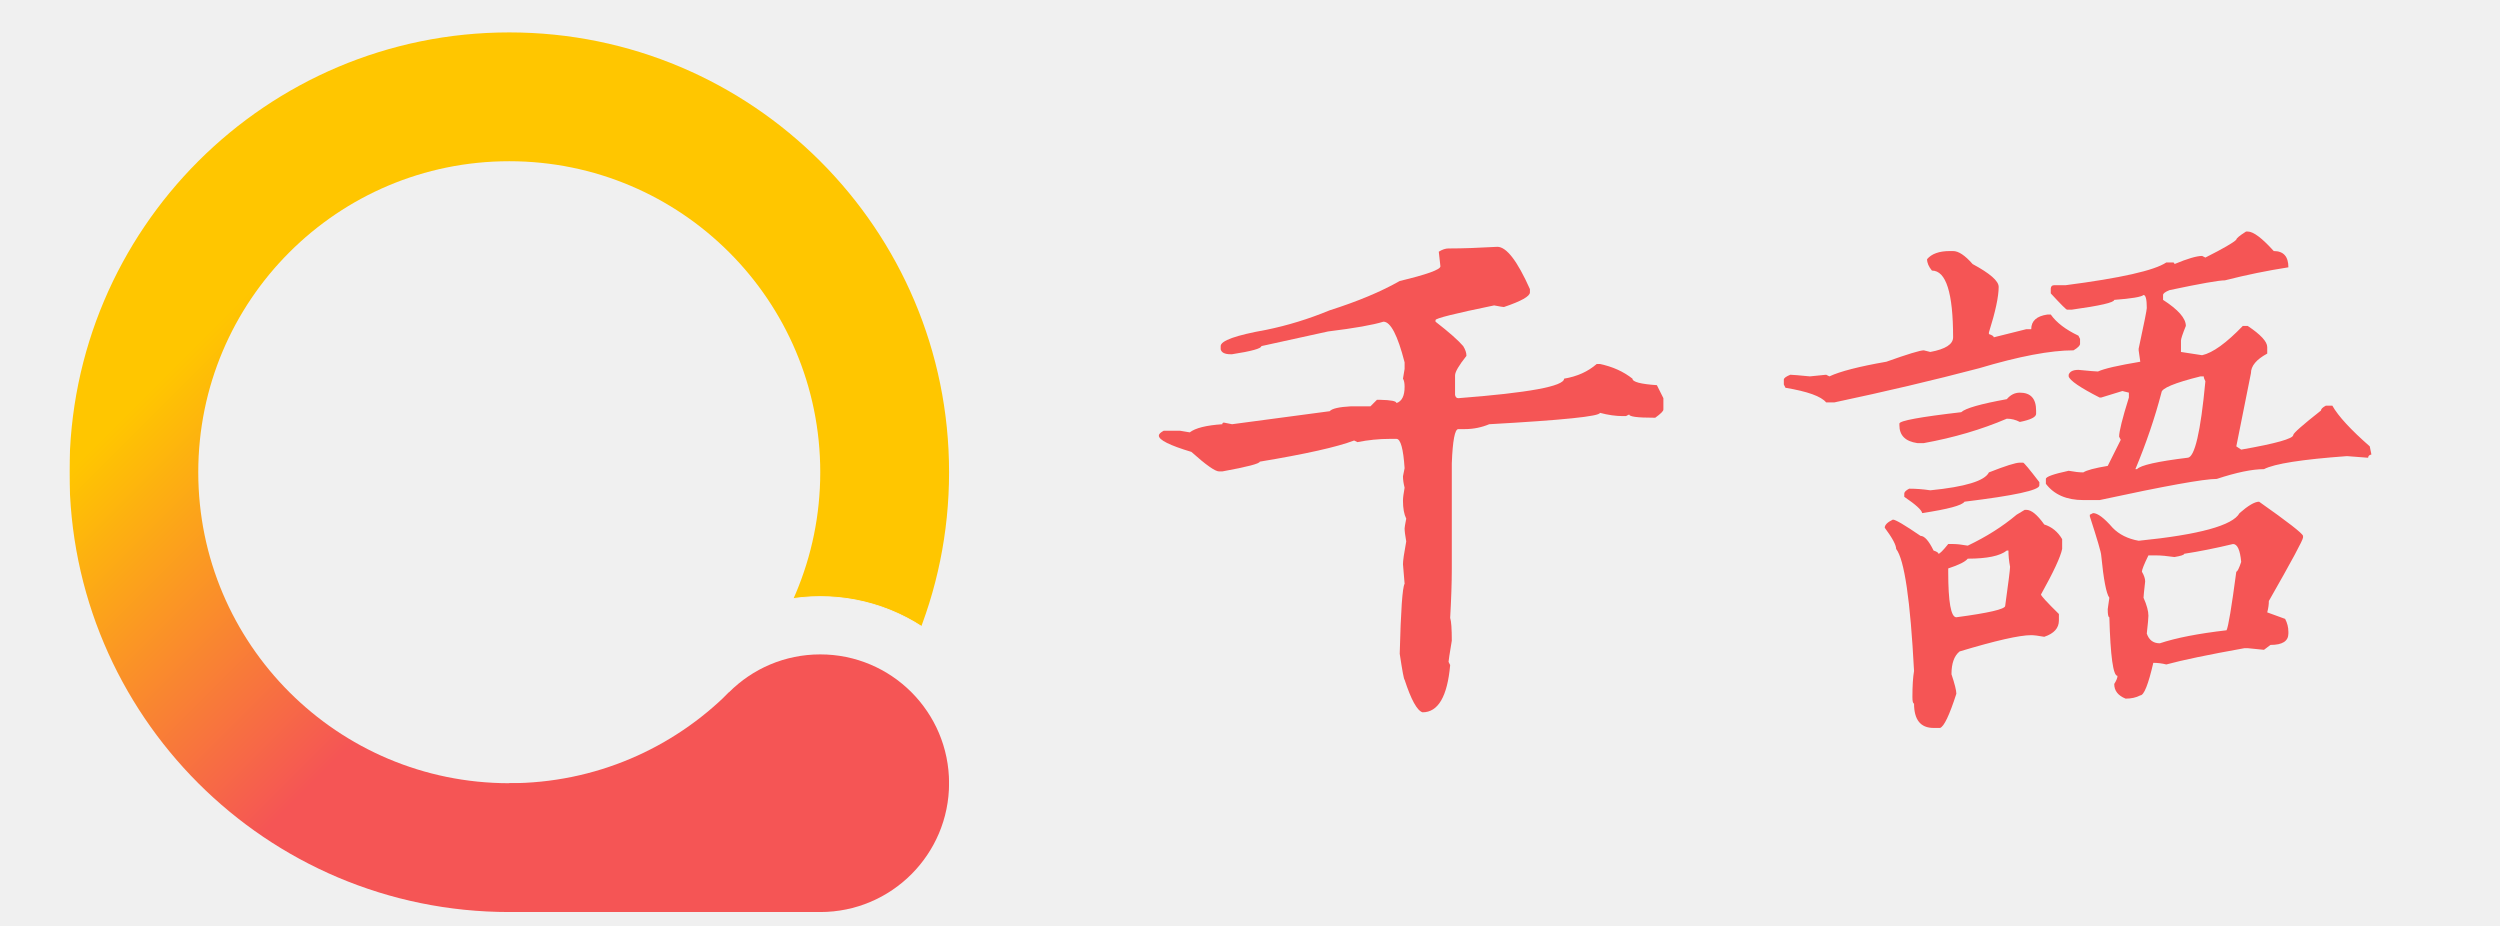
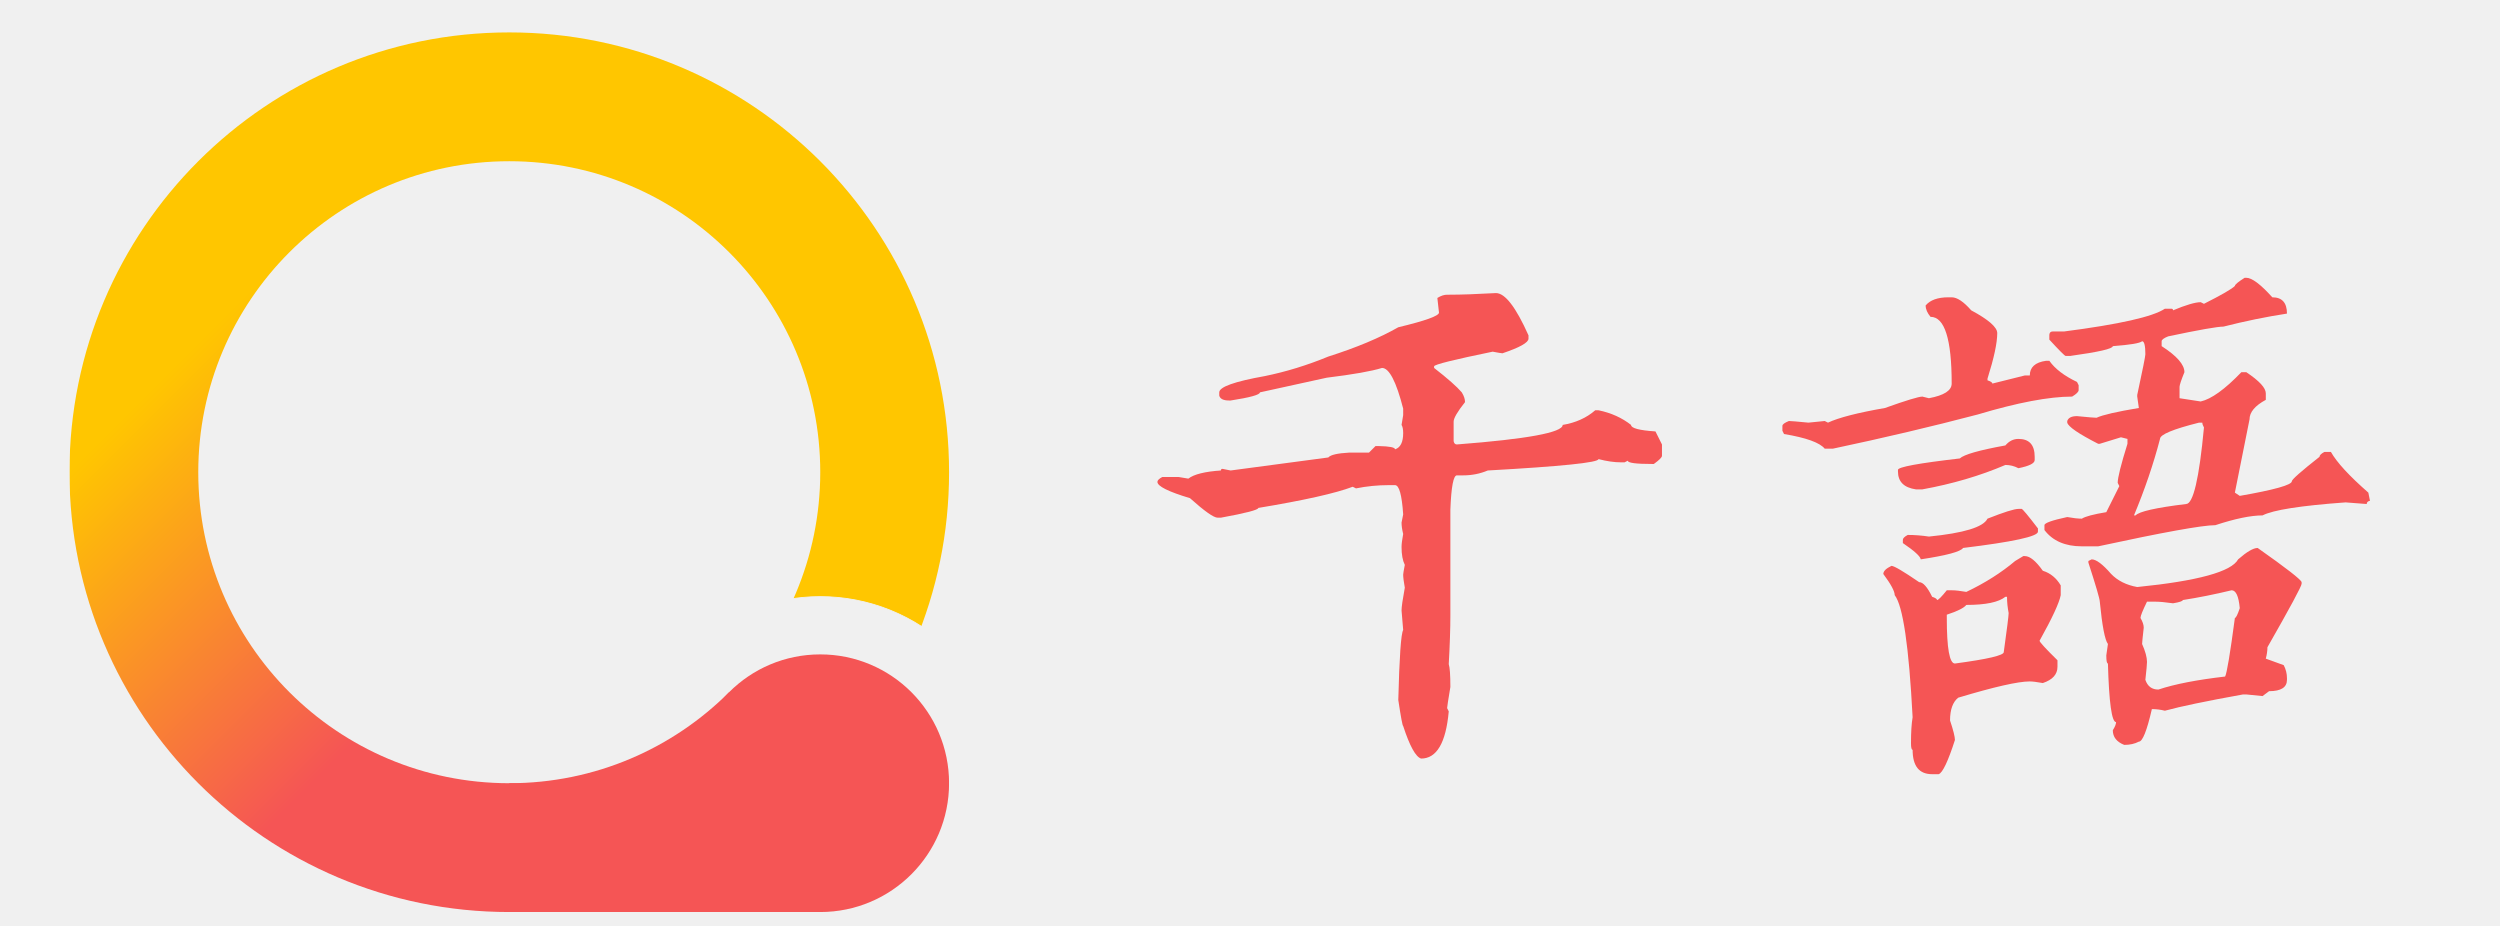
<svg xmlns="http://www.w3.org/2000/svg" width="1080px" height="400px" viewBox="0 0 1080 400" version="1.1">
  <defs>
    <linearGradient x1="0" x2="1" id="G" gradientTransform="rotate(45)">
      <stop offset="0" stop-color="#FFC600" />
      <stop offset="0.35" stop-color="#FFC600" />
      <stop offset="0.8" stop-color="#F55555" />
      <stop offset="1" stop-color="#F55555" />
    </linearGradient>
    <mask id="p1">
      <circle fill="white" cx="0" cy="0" r="500" />
      <circle fill="black" cx="0" cy="0" r="353.553" />
      <path stroke="black" fill="black" d="M 203.553 203.553 A 150 150 1 0 1 503.553 503.553 Z" />
      <rect fill="white" x="0" y="353.553" width="353.553" height="146.447" />
      <circle fill="white" cx="353.553" cy="353.553" r="146.447" />
    </mask>
  </defs>
  <g transform="translate(220, 204) scale(0.38)">
    <g mask="url(#p1)">
      <rect x="-500" y="-500" width="1000" height="1000" fill="url(#G)" />
      <rect x="-500" y="-500" width="1000" height="500" fill="#FFC600" transform="rotate(30) translate(0, -36)" />
    </g>
  </g>
-   <g stroke="none" transform="translate(500, 100) scale(0.8)" stroke-width="1" fill="none" fill-rule="evenodd">
-     <g id="千语" transform="translate(0.769531, 0.019531)" fill="#F55555" fill-rule="nonzero">
+   <g stroke="none" transform="translate(500, 120) scale(0.8)" stroke-width="1" fill="none" fill-rule="evenodd">
+     <g id="千语" fill="#F55555" fill-rule="nonzero">
      <path d="M182.812,8.262 C187.734,8.262 193.594,15.879 200.391,31.113 L200.391,32.871 C200.391,34.98 195.703,37.617 186.328,40.781 C185.859,40.781 184.102,40.488 181.055,39.902 C159.961,44.238 149.414,46.875 149.414,47.812 L149.414,48.691 C156.797,54.434 161.777,58.828 164.355,61.875 C165.527,63.75 166.113,65.508 166.113,67.148 C162.012,72.305 159.961,75.82 159.961,77.695 L159.961,88.242 C160.195,89.414 160.781,90 161.719,90 C199.805,87.07 218.848,83.555 218.848,79.453 C225.879,78.281 231.738,75.645 236.426,71.543 L238.184,71.543 C244.98,72.949 250.84,75.586 255.762,79.453 C255.762,81.211 260.156,82.383 268.945,82.969 L272.461,90 L272.461,96.152 C272.461,96.973 270.996,98.438 268.066,100.547 L267.188,100.547 C258.398,100.547 254.004,99.961 254.004,98.789 L252.246,99.668 L250.488,99.668 C246.738,99.668 242.637,99.082 238.184,97.91 C238.184,99.785 218.262,101.836 178.418,104.062 C174.199,105.82 169.805,106.699 165.234,106.699 L161.719,106.699 C159.844,106.699 158.672,112.852 158.203,125.156 L158.203,182.285 C158.203,189.434 157.91,198.223 157.324,208.652 C157.91,210.41 158.203,214.512 158.203,220.957 C157.031,227.988 156.445,231.797 156.445,232.383 L157.324,234.141 C155.801,251.133 150.82,259.629 142.383,259.629 C139.453,258.691 136.23,252.832 132.715,242.051 C132.363,242.051 131.484,237.363 130.078,227.988 C130.664,204.785 131.543,192.188 132.715,190.195 L131.836,179.648 C131.836,177.773 132.422,173.672 133.594,167.344 C133.008,164.062 132.715,161.719 132.715,160.312 C132.715,159.844 133.008,158.086 133.594,155.039 C132.422,152.695 131.836,149.473 131.836,145.371 C131.836,143.848 132.129,141.504 132.715,138.34 C132.129,135.996 131.836,133.945 131.836,132.188 L132.715,127.793 C132.012,117.246 130.547,111.973 128.32,111.973 L124.805,111.973 C118.945,111.973 113.086,112.559 107.227,113.73 L105.469,112.852 C96.211,116.367 79.219,120.176 54.492,124.277 C54.492,125.332 47.754,127.09 34.277,129.551 L32.52,129.551 C30.41,129.551 25.43,126.035 17.578,119.004 C5.859,115.488 0,112.559 0,110.215 C0,109.395 0.879,108.516 2.637,107.578 L11.426,107.578 L16.699,108.457 C19.746,106.113 25.605,104.648 34.277,104.062 C34.277,103.477 34.57,103.184 35.156,103.184 L39.551,104.062 L92.285,97.031 C93.457,95.625 97.266,94.746 103.711,94.395 L114.258,94.395 L117.773,90.879 L119.531,90.879 C125.391,90.996 128.32,91.582 128.32,92.637 C131.25,91.699 132.715,88.77 132.715,83.848 C132.715,81.855 132.422,80.391 131.836,79.453 L132.715,74.18 L132.715,70.664 C128.965,56.016 125.156,48.691 121.289,48.691 C115.664,50.449 105.703,52.207 91.406,53.965 L55.371,61.875 C55.371,63.164 50.098,64.629 39.551,66.27 L38.672,66.27 C35.625,66.27 33.867,65.391 33.398,63.633 L33.398,61.875 C33.398,58.945 41.602,56.016 58.008,53.086 C69.492,50.742 80.918,47.227 92.285,42.539 C107.402,37.734 120,32.461 130.078,26.719 C144.727,23.203 152.051,20.566 152.051,18.809 L151.172,10.898 C153.047,9.727 154.805,9.141 156.445,9.141 L157.324,9.141 C163.887,9.141 172.383,8.848 182.812,8.262 Z" id="Path" />
      <path d="M587.109,0 L587.988,0 C591.035,0 595.723,3.516 602.051,10.547 C607.324,10.547 609.961,13.477 609.961,19.336 C598.594,21.094 587.168,23.438 575.684,26.367 C572.402,26.367 562.441,28.125 545.801,31.641 C543.457,32.578 542.285,33.457 542.285,34.277 L542.285,36.914 C550.488,42.188 554.59,46.875 554.59,50.977 C552.832,55.312 551.953,57.949 551.953,58.887 L551.953,65.039 L563.379,66.797 C569.121,65.508 576.445,60.234 585.352,50.977 L587.988,50.977 C595.02,55.664 598.535,59.473 598.535,62.402 L598.535,65.918 C592.676,69.082 589.746,72.598 589.746,76.465 L581.836,116.016 L584.473,117.773 C603.223,114.492 612.598,111.855 612.598,109.863 C612.598,108.926 617.578,104.531 627.539,96.68 C627.539,95.859 628.418,94.98 630.176,94.043 L633.691,94.043 C636.855,99.668 643.594,106.992 653.906,116.016 L654.785,120.41 C653.613,120.645 653.027,121.23 653.027,122.168 C652.559,122.168 648.75,121.875 641.602,121.289 C617.344,123.047 602.402,125.391 596.777,128.32 C590.449,128.32 581.953,130.078 571.289,133.594 C564.375,133.594 543.281,137.402 508.008,145.02 L499.219,145.02 C490.195,145.02 483.457,142.09 479.004,136.23 L479.004,133.594 C479.004,132.422 483.105,130.957 491.309,129.199 C494.473,129.785 497.109,130.078 499.219,130.078 C500.977,128.906 505.371,127.734 512.402,126.562 L519.434,112.5 L518.555,110.742 C518.555,107.93 520.312,100.898 523.828,89.648 L523.828,87.012 L520.312,86.133 L508.887,89.648 L508.008,89.648 C497.461,84.258 491.895,80.449 491.309,78.223 L491.309,77.344 C491.895,75.586 493.652,74.707 496.582,74.707 C502.559,75.293 506.074,75.586 507.129,75.586 C510.41,74.062 518.027,72.305 529.98,70.312 L529.102,64.16 L529.102,63.281 C532.031,49.688 533.496,42.363 533.496,41.309 C533.496,36.621 532.91,34.277 531.738,34.277 C530.566,35.332 525.293,36.211 515.918,36.914 C515.918,38.32 508.301,40.078 493.066,42.188 L490.43,42.188 C489.961,42.188 487.031,39.258 481.641,33.398 L481.641,30.762 C481.758,29.59 482.344,29.004 483.398,29.004 L489.551,29.004 C519.434,25.137 537.598,21.035 544.043,16.699 L547.559,16.699 C548.145,16.699 548.438,16.992 548.438,17.578 C555.469,14.648 560.449,13.184 563.379,13.184 L565.137,14.062 C574.863,9.141 580.43,5.918 581.836,4.395 C581.836,3.691 583.594,2.227 587.109,0 Z M427.148,10.547 L428.906,10.547 C431.836,10.547 435.352,12.891 439.453,17.578 C448.828,22.617 453.516,26.719 453.516,29.883 C453.516,35.156 451.758,43.359 448.242,54.492 L448.242,55.371 C450,55.957 450.879,56.543 450.879,57.129 L468.457,52.734 L471.094,52.734 C471.094,48.281 474.023,45.645 479.883,44.824 L481.641,44.824 C484.688,49.16 489.668,52.969 496.582,56.25 L497.461,58.008 L497.461,60.645 C497.461,61.582 496.289,62.754 493.945,64.16 C481.523,64.16 464.531,67.383 442.969,73.828 C418.477,80.273 392.402,86.426 364.746,92.285 L360.352,92.285 C357.656,89.004 350.332,86.367 338.379,84.375 L337.5,82.617 L337.5,79.98 C337.5,79.16 338.672,78.281 341.016,77.344 C341.953,77.344 345.469,77.637 351.562,78.223 L360.352,77.344 L362.109,78.223 C367.852,75.527 378.105,72.891 392.871,70.312 C404.355,66.211 411.094,64.16 413.086,64.16 L416.602,65.039 C424.805,63.516 428.906,60.879 428.906,57.129 C428.906,33.105 425.098,21.094 417.48,21.094 C415.723,18.984 414.844,16.934 414.844,14.941 C417.305,12.012 421.406,10.547 427.148,10.547 Z M527.344,128.32 L528.223,128.32 C530.098,126.211 539.18,124.16 555.469,122.168 C559.336,122.168 562.559,108.398 565.137,80.859 C564.551,79.805 564.258,78.926 564.258,78.223 L562.5,78.223 C548.438,81.738 541.406,84.668 541.406,87.012 C537.891,100.488 533.203,114.258 527.344,128.32 Z M464.941,87.012 C470.801,87.012 473.73,90.234 473.73,96.68 L473.73,98.438 C473.73,100.195 470.801,101.66 464.941,102.832 C462.715,101.66 460.371,101.074 457.91,101.074 C444.199,106.934 429.258,111.328 413.086,114.258 L409.57,114.258 C403.125,113.32 399.902,110.098 399.902,104.59 L399.902,103.711 C399.902,102.188 411.035,100.137 433.301,97.559 C435.527,95.449 443.73,93.105 457.91,90.527 C459.902,88.184 462.246,87.012 464.941,87.012 Z M464.941,124.805 L466.699,124.805 C467.168,124.805 470.098,128.32 475.488,135.352 L475.488,137.109 C475.488,139.688 462.012,142.617 435.059,145.898 C433.77,147.891 426.152,149.941 412.207,152.051 C411.973,150.41 408.75,147.48 402.539,143.262 L402.539,141.504 C402.539,140.684 403.418,139.805 405.176,138.867 C408.926,138.867 412.734,139.16 416.602,139.746 C435.469,137.871 446.016,134.648 448.242,130.078 C457.148,126.562 462.715,124.805 464.941,124.805 Z M594.141,145.898 C609.609,156.797 617.52,162.949 617.871,164.355 L617.871,165.234 C617.871,166.523 611.719,177.949 599.414,199.512 C599.414,201.387 599.121,203.438 598.535,205.664 L608.203,209.18 C609.375,211.406 609.961,213.75 609.961,216.211 L609.961,217.09 C609.961,221.191 606.738,223.242 600.293,223.242 L596.777,225.879 L587.988,225 L586.23,225 C566.66,228.516 552.598,231.445 544.043,233.789 C541.699,233.203 539.355,232.91 537.012,232.91 C534.316,244.629 531.973,250.488 529.98,250.488 C527.754,251.66 525.117,252.246 522.07,252.246 C517.969,250.605 515.918,247.969 515.918,244.336 C517.09,242.461 517.676,240.996 517.676,239.941 C515.332,239.941 513.867,229.395 513.281,208.301 C512.695,208.301 512.402,206.836 512.402,203.906 L513.281,197.754 C511.641,195.645 510.176,188.027 508.887,174.902 C508.887,173.496 506.836,166.465 502.734,153.809 L502.734,152.93 L504.492,152.051 C506.953,152.051 510.469,154.688 515.039,159.961 C518.555,163.594 523.242,165.938 529.102,166.992 C561.797,163.711 579.961,158.73 583.594,152.051 C588.281,147.949 591.797,145.898 594.141,145.898 Z M467.578,150.293 L468.457,150.293 C471.152,150.293 474.375,152.93 478.125,158.203 C482.227,159.492 485.449,162.129 487.793,166.113 L487.793,171.387 C486.973,175.605 483.164,183.809 476.367,195.996 C476.367,196.699 479.59,200.215 486.035,206.543 L486.035,210.059 C486.035,214.16 483.398,217.09 478.125,218.848 C474.844,218.262 472.5,217.969 471.094,217.969 C464.766,217.969 451.875,220.898 432.422,226.758 C429.492,229.102 428.027,233.203 428.027,239.062 C429.785,244.336 430.664,247.852 430.664,249.609 C426.914,261.211 423.984,267.363 421.875,268.066 L418.359,268.066 C411.328,268.066 407.812,263.672 407.812,254.883 C407.227,254.883 406.934,253.711 406.934,251.367 C406.934,245.391 407.227,240.703 407.812,237.305 C405.82,199.102 402.598,177.129 398.145,171.387 C398.145,169.277 396.094,165.469 391.992,159.961 C391.992,158.438 393.457,156.973 396.387,155.566 C397.793,155.566 402.773,158.496 411.328,164.355 C413.438,164.355 415.781,166.992 418.359,172.266 C420.117,172.852 420.996,173.438 420.996,174.023 C421.699,174.023 423.457,172.266 426.27,168.75 L428.906,168.75 C430.898,168.75 433.535,169.043 436.816,169.629 C446.895,164.824 455.684,159.258 463.184,152.93 L467.578,150.293 Z M548.438,175.781 C544.336,175.195 541.113,174.902 538.77,174.902 L534.375,174.902 C532.031,179.707 530.859,182.637 530.859,183.691 C532.031,185.684 532.617,187.441 532.617,188.965 C532.031,194.121 531.738,197.051 531.738,197.754 C533.496,201.738 534.375,204.961 534.375,207.422 C534.375,208.711 534.082,211.934 533.496,217.09 C534.668,220.605 537.012,222.363 540.527,222.363 C549.316,219.434 561.328,217.09 576.562,215.332 C577.5,213.574 579.258,203.027 581.836,183.691 C582.422,183.691 583.301,181.934 584.473,178.418 C583.887,171.973 582.422,168.75 580.078,168.75 C570.82,170.977 562.031,172.734 553.711,174.023 C553.711,174.609 551.953,175.195 548.438,175.781 Z M426.27,183.691 C426.27,200.098 427.734,208.301 430.664,208.301 C448.242,205.957 457.031,203.906 457.031,202.148 C458.789,189.492 459.668,182.461 459.668,181.055 C459.082,178.008 458.789,175.078 458.789,172.266 L457.91,172.266 C454.277,175.195 447.246,176.66 436.816,176.66 C435.527,178.301 432.012,180.059 426.27,181.934 L426.27,183.691 Z" id="Shape" />
    </g>
  </g>
</svg>
